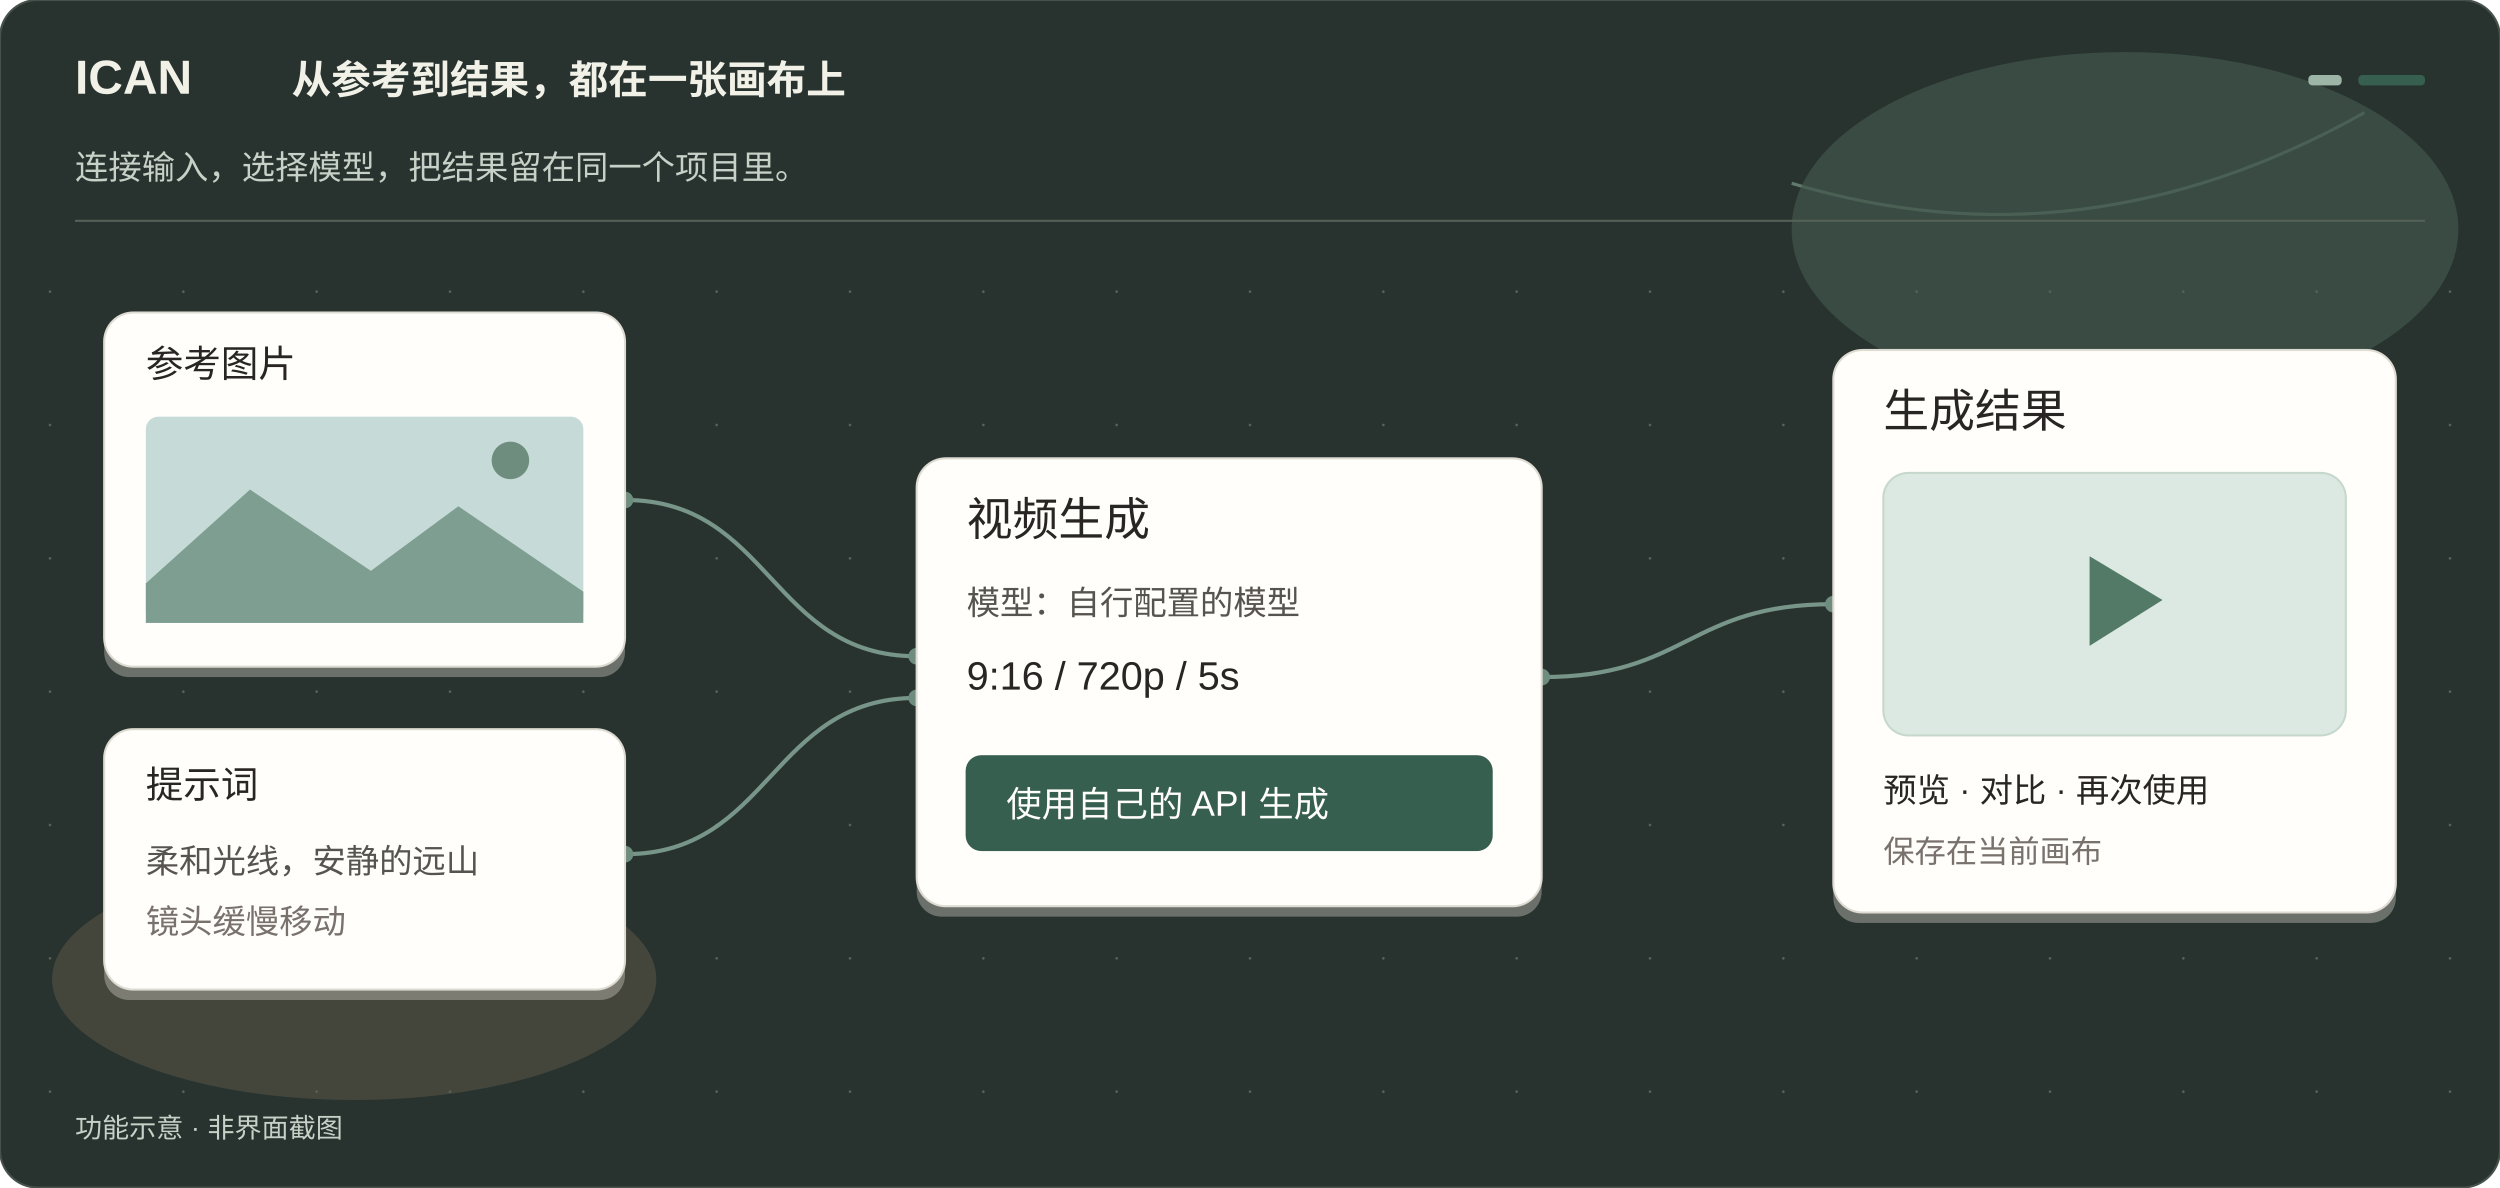
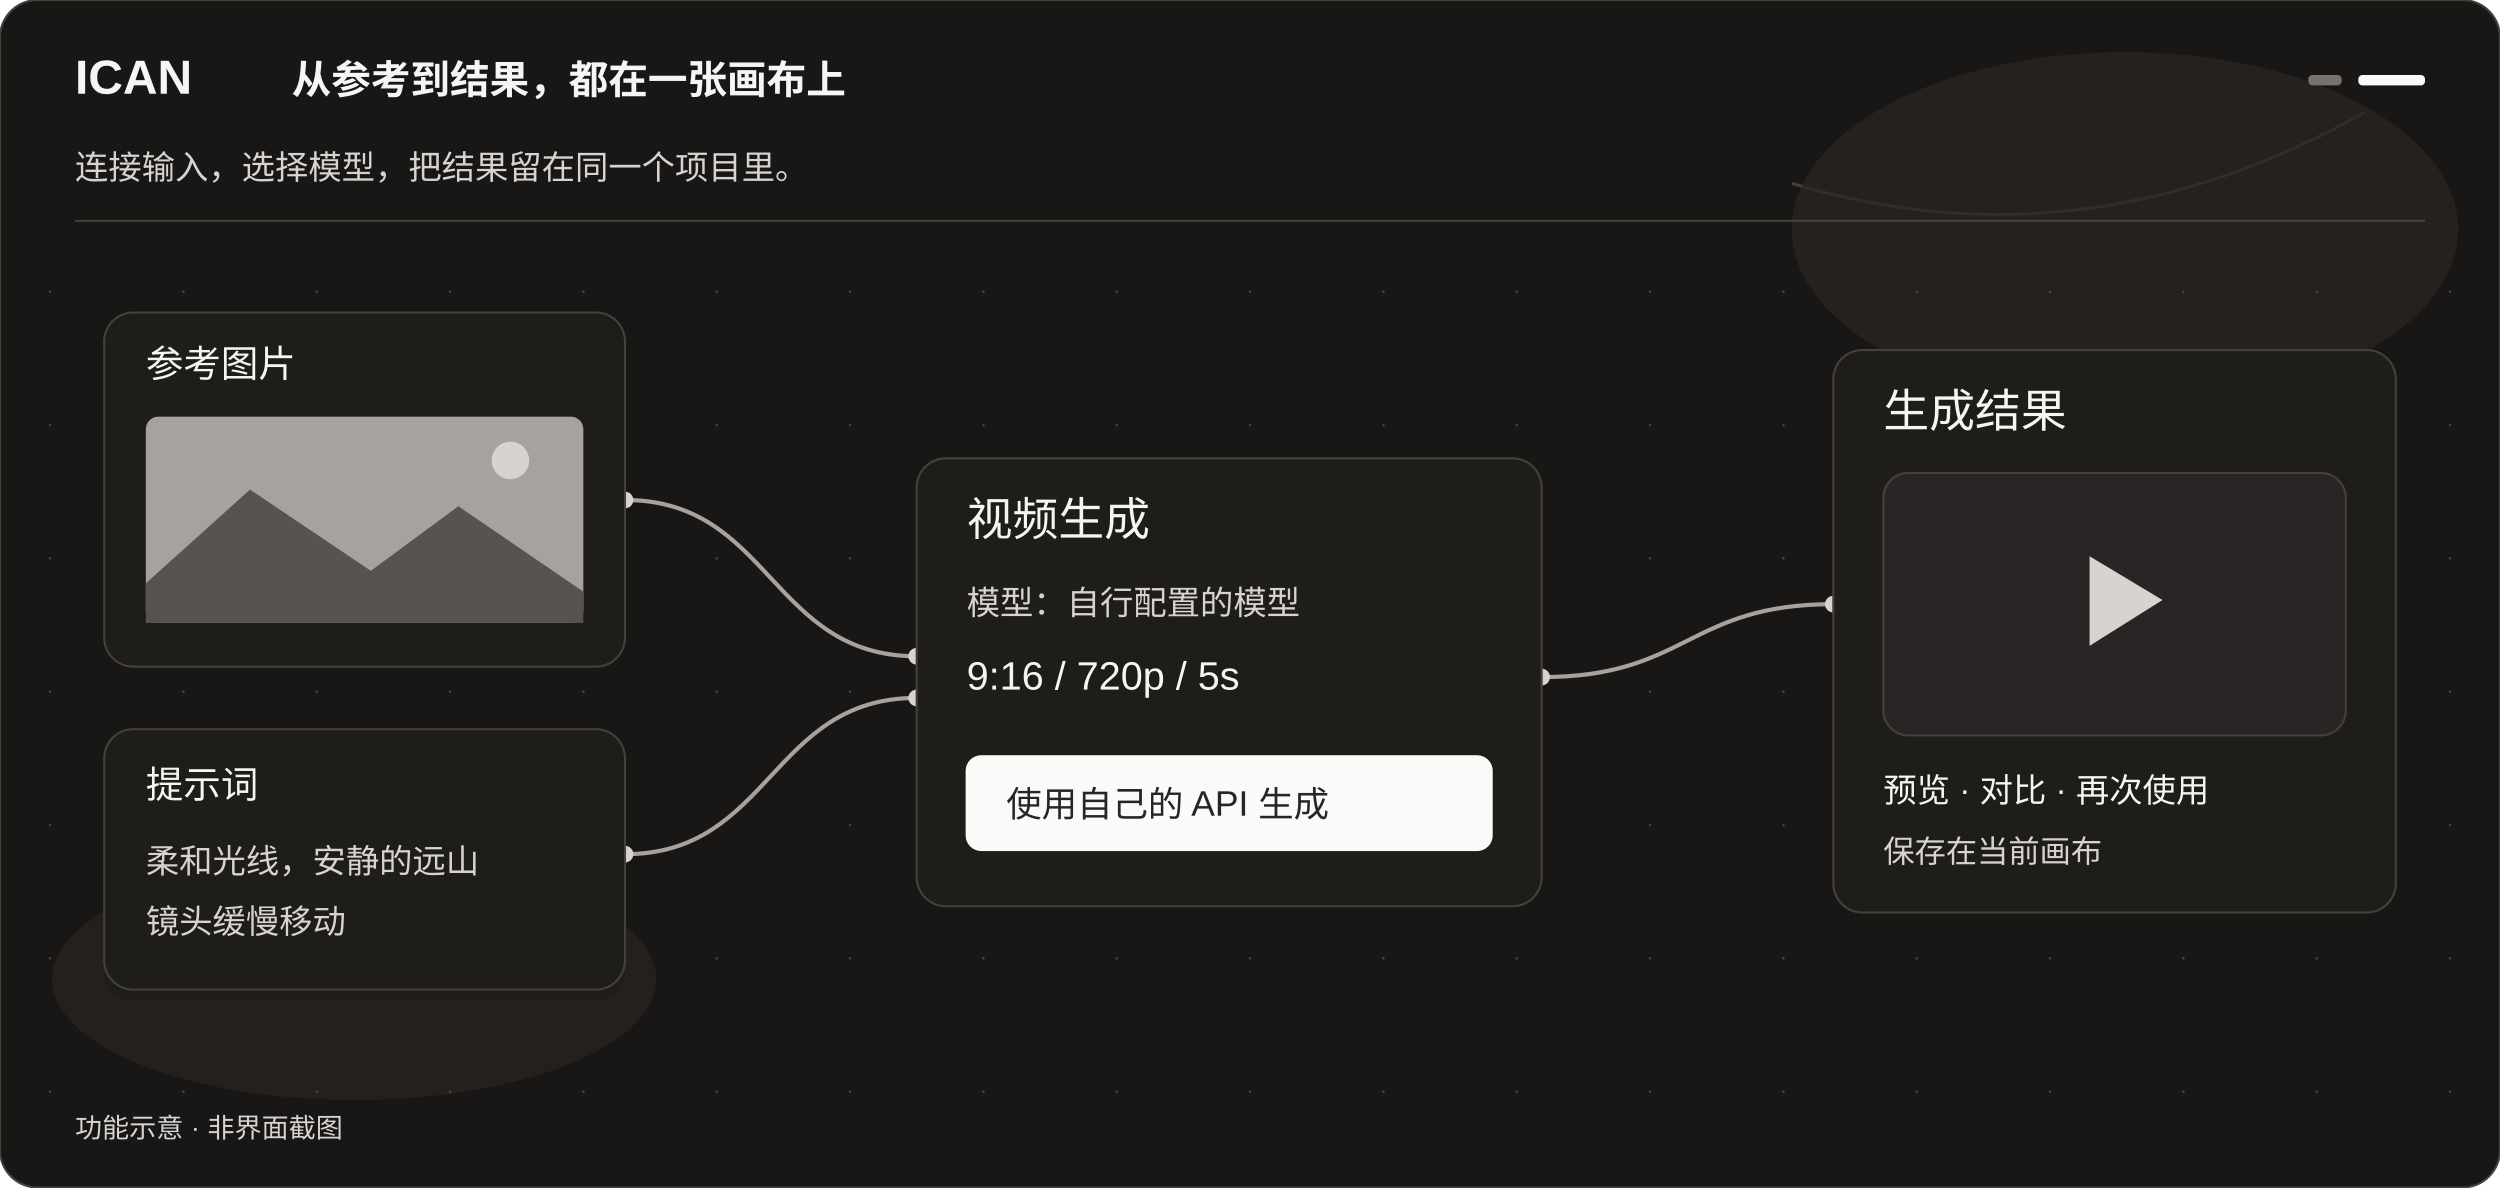
<svg xmlns="http://www.w3.org/2000/svg" width="1200" height="570" viewBox="0 0 1200 570" role="img" aria-labelledby="title desc" font-family="Arial, 'Noto Sans CJK SC', 'Microsoft YaHei', sans-serif">
-   <rect x="0" y="0" width="1200" height="570" rx="18" fill="#28332f" stroke="#45514a" />
-   <path d="M860 88 Q1000 130 1135 54" fill="none" stroke="#617a6b" stroke-width="1.5" />
-   <ellipse cx="170" cy="470" rx="145" ry="58" fill="#535044" opacity=".65" />
-   <ellipse cx="1020" cy="110" rx="160" ry="85" fill="#40564b" opacity=".7" />
-   <g fill="#566258">
+   <rect x="0" y="0" width="1200" height="570" rx="18" fill="#181715" stroke="#44403c" />
+   <path d="M860 88 Q1000 130 1135 54" fill="none" stroke="#44403c" stroke-width="1.5" />
+   <ellipse cx="170" cy="470" rx="145" ry="58" fill="#292524" opacity=".65" />
+   <ellipse cx="1020" cy="110" rx="160" ry="85" fill="#292524" opacity=".7" />
+   <g fill="#44403c">
    <circle cx="24" cy="140" r=".65" />
    <circle cx="24" cy="204" r=".65" />
    <circle cx="24" cy="268" r=".65" />
    <circle cx="24" cy="332" r=".65" />
    <circle cx="24" cy="396" r=".65" />
    <circle cx="24" cy="460" r=".65" />
    <circle cx="24" cy="524" r=".65" />
    <circle cx="88" cy="140" r=".65" />
    <circle cx="88" cy="204" r=".65" />
    <circle cx="88" cy="268" r=".65" />
    <circle cx="88" cy="332" r=".65" />
    <circle cx="88" cy="396" r=".65" />
    <circle cx="88" cy="460" r=".65" />
    <circle cx="88" cy="524" r=".65" />
    <circle cx="152" cy="140" r=".65" />
    <circle cx="152" cy="204" r=".65" />
    <circle cx="152" cy="268" r=".65" />
    <circle cx="152" cy="332" r=".65" />
    <circle cx="152" cy="396" r=".65" />
    <circle cx="152" cy="460" r=".65" />
    <circle cx="152" cy="524" r=".65" />
    <circle cx="216" cy="140" r=".65" />
    <circle cx="216" cy="204" r=".65" />
    <circle cx="216" cy="268" r=".65" />
    <circle cx="216" cy="332" r=".65" />
    <circle cx="216" cy="396" r=".65" />
    <circle cx="216" cy="460" r=".65" />
    <circle cx="216" cy="524" r=".65" />
    <circle cx="280" cy="140" r=".65" />
    <circle cx="280" cy="204" r=".65" />
    <circle cx="280" cy="268" r=".65" />
    <circle cx="280" cy="332" r=".65" />
    <circle cx="280" cy="396" r=".65" />
    <circle cx="280" cy="460" r=".65" />
    <circle cx="280" cy="524" r=".65" />
    <circle cx="344" cy="140" r=".65" />
    <circle cx="344" cy="204" r=".65" />
    <circle cx="344" cy="268" r=".65" />
    <circle cx="344" cy="332" r=".65" />
    <circle cx="344" cy="396" r=".65" />
    <circle cx="344" cy="460" r=".65" />
    <circle cx="344" cy="524" r=".65" />
    <circle cx="408" cy="140" r=".65" />
    <circle cx="408" cy="204" r=".65" />
    <circle cx="408" cy="268" r=".65" />
    <circle cx="408" cy="332" r=".65" />
    <circle cx="408" cy="396" r=".65" />
    <circle cx="408" cy="460" r=".65" />
    <circle cx="408" cy="524" r=".65" />
    <circle cx="472" cy="140" r=".65" />
    <circle cx="472" cy="204" r=".65" />
    <circle cx="472" cy="268" r=".65" />
    <circle cx="472" cy="332" r=".65" />
    <circle cx="472" cy="396" r=".65" />
    <circle cx="472" cy="460" r=".65" />
    <circle cx="472" cy="524" r=".65" />
    <circle cx="536" cy="140" r=".65" />
    <circle cx="536" cy="204" r=".65" />
    <circle cx="536" cy="268" r=".65" />
    <circle cx="536" cy="332" r=".65" />
    <circle cx="536" cy="396" r=".65" />
    <circle cx="536" cy="460" r=".65" />
    <circle cx="536" cy="524" r=".65" />
    <circle cx="600" cy="140" r=".65" />
    <circle cx="600" cy="204" r=".65" />
    <circle cx="600" cy="268" r=".65" />
    <circle cx="600" cy="332" r=".65" />
    <circle cx="600" cy="396" r=".65" />
    <circle cx="600" cy="460" r=".65" />
    <circle cx="600" cy="524" r=".65" />
    <circle cx="664" cy="140" r=".65" />
    <circle cx="664" cy="204" r=".65" />
    <circle cx="664" cy="268" r=".65" />
    <circle cx="664" cy="332" r=".65" />
    <circle cx="664" cy="396" r=".65" />
    <circle cx="664" cy="460" r=".65" />
    <circle cx="664" cy="524" r=".65" />
    <circle cx="728" cy="140" r=".65" />
    <circle cx="728" cy="204" r=".65" />
    <circle cx="728" cy="268" r=".65" />
    <circle cx="728" cy="332" r=".65" />
    <circle cx="728" cy="396" r=".65" />
    <circle cx="728" cy="460" r=".65" />
    <circle cx="728" cy="524" r=".65" />
    <circle cx="792" cy="140" r=".65" />
    <circle cx="792" cy="204" r=".65" />
    <circle cx="792" cy="268" r=".65" />
    <circle cx="792" cy="332" r=".65" />
    <circle cx="792" cy="396" r=".65" />
    <circle cx="792" cy="460" r=".65" />
    <circle cx="792" cy="524" r=".65" />
    <circle cx="856" cy="140" r=".65" />
    <circle cx="856" cy="204" r=".65" />
    <circle cx="856" cy="268" r=".65" />
    <circle cx="856" cy="332" r=".65" />
    <circle cx="856" cy="396" r=".65" />
    <circle cx="856" cy="460" r=".65" />
    <circle cx="856" cy="524" r=".65" />
    <circle cx="920" cy="140" r=".65" />
    <circle cx="920" cy="204" r=".65" />
    <circle cx="920" cy="268" r=".65" />
    <circle cx="920" cy="332" r=".65" />
    <circle cx="920" cy="396" r=".65" />
    <circle cx="920" cy="460" r=".65" />
    <circle cx="920" cy="524" r=".65" />
    <circle cx="984" cy="140" r=".65" />
    <circle cx="984" cy="204" r=".65" />
    <circle cx="984" cy="268" r=".65" />
    <circle cx="984" cy="332" r=".65" />
    <circle cx="984" cy="396" r=".65" />
    <circle cx="984" cy="460" r=".65" />
    <circle cx="984" cy="524" r=".65" />
    <circle cx="1048" cy="140" r=".65" />
    <circle cx="1048" cy="204" r=".65" />
    <circle cx="1048" cy="268" r=".65" />
    <circle cx="1048" cy="332" r=".65" />
    <circle cx="1048" cy="396" r=".65" />
    <circle cx="1048" cy="460" r=".65" />
    <circle cx="1048" cy="524" r=".65" />
    <circle cx="1112" cy="140" r=".65" />
    <circle cx="1112" cy="204" r=".65" />
    <circle cx="1112" cy="268" r=".65" />
    <circle cx="1112" cy="332" r=".65" />
    <circle cx="1112" cy="396" r=".65" />
    <circle cx="1112" cy="460" r=".65" />
    <circle cx="1112" cy="524" r=".65" />
    <circle cx="1176" cy="140" r=".65" />
    <circle cx="1176" cy="204" r=".65" />
    <circle cx="1176" cy="268" r=".65" />
    <circle cx="1176" cy="332" r=".65" />
    <circle cx="1176" cy="396" r=".65" />
    <circle cx="1176" cy="460" r=".65" />
    <circle cx="1176" cy="524" r=".65" />
  </g>
  <g font-family="Arial, 'Noto Sans CJK SC', 'Microsoft YaHei', sans-serif">
-     <path d="M36 106 H1164" stroke="#536157" />
-     <text x="36" y="45" font-size="23" fill="#f1f1e8" font-weight="700">ICAN</text>
-     <text x="140" y="45" font-size="19" fill="#f1f1e8" font-weight="600">从参考到结果，都在一张画布上</text>
-     <text x="36" y="86" font-size="16" fill="#c7d1c8">连接输入，选择模型，把结果留在同一个项目里。</text>
-     <text x="36" y="546" font-size="13" fill="#c7d1c8">功能示意 · 非界面截图</text>
-     <path d="M300 240 C370.0 240 370.0 315 440 315" fill="none" stroke="#78958a" stroke-width="2" />
-     <circle cx="300" cy="240" r="4" fill="#6e8d7f" />
-     <circle cx="440" cy="315" r="4" fill="#6e8d7f" />
-     <path d="M300 410 C370.0 410 370.0 335 440 335" fill="none" stroke="#78958a" stroke-width="2" />
-     <circle cx="300" cy="410" r="4" fill="#6e8d7f" />
-     <circle cx="440" cy="335" r="4" fill="#6e8d7f" />
-     <path d="M740 325 C810.0 325 810.0 290 880 290" fill="none" stroke="#78958a" stroke-width="2" />
-     <circle cx="740" cy="325" r="4" fill="#6e8d7f" />
-     <circle cx="880" cy="290" r="4" fill="#6e8d7f" />
-     <rect x="50" y="155.0" width="250" height="170" rx="12" fill="#d8d6cb" stroke="none" opacity=".38" />
-     <rect x="50" y="150" width="250" height="170" rx="14" fill="#fffefa" stroke="#dedbd2" />
-     <text x="70" y="181" font-size="18" fill="#292524">参考图片</text>
-     <rect x="70" y="200" width="210" height="99" rx="6" fill="#c6dbd7" stroke="none" />
-     <path d="M70 280 120 235 178 274 220 243 280 284 V299 H70Z" fill="#7e9e91" />
-     <circle cx="245" cy="221" r="9" fill="#6e8d7f" />
-     <rect x="50" y="355.0" width="250" height="125" rx="12" fill="#d8d6cb" stroke="none" opacity=".38" />
-     <rect x="50" y="350" width="250" height="125" rx="14" fill="#fffefa" stroke="#dedbd2" />
-     <text x="70" y="383" font-size="18" fill="#292524">提示词</text>
-     <text x="70" y="419" font-size="16" fill="#57534e">柔和光线，安静的远山</text>
-     <text x="70" y="448" font-size="16" fill="#78716c">镜头缓慢移动</text>
-     <rect x="440" y="225.0" width="300" height="215" rx="12" fill="#d8d6cb" stroke="none" opacity=".38" />
-     <rect x="440" y="220" width="300" height="215" rx="14" fill="#fffefa" stroke="#dedbd2" />
-     <text x="464" y="257" font-size="22" fill="#292524">视频生成</text>
-     <text x="464" y="295" font-size="16" fill="#57534e">模型：自行配置的模型</text>
-     <text x="464" y="331" font-size="19" fill="#292524">9:16     /     720p     /     5s</text>
-     <rect x="464" y="363" width="252" height="45" rx="7" fill="#365f50" stroke="#365f50" />
-     <text x="483" y="392" font-size="17" fill="#fffefa">使用自己的 API 生成</text>
-     <rect x="880" y="173.0" width="270" height="270" rx="12" fill="#d8d6cb" stroke="none" opacity=".38" />
-     <rect x="880" y="168" width="270" height="270" rx="14" fill="#fffefa" stroke="#dedbd2" />
-     <text x="904" y="205" font-size="22" fill="#292524">生成结果</text>
-     <rect x="904" y="227" width="222" height="126" rx="12" fill="#dce9e2" stroke="#c6d8cd" />
-     <path d="m1003 267 0 43 35-22Z" fill="#527a66" />
-     <text x="904" y="385" font-size="16" fill="#292524">预览 · 对比 · 再次使用</text>
-     <text x="904" y="414" font-size="15" fill="#78716c">保存在当前画布</text>
-     <rect x="1108" y="36" width="16" height="5" rx="2" fill="#9db5a6" />
-     <rect x="1132" y="36" width="32" height="5" rx="2" fill="#365f50" />
+     <path d="M36 106 H1164" stroke="#44403c" />
+     <text x="36" y="45" font-size="23" fill="#f5f5f4" font-weight="700">ICAN</text>
+     <text x="140" y="45" font-size="19" fill="#f5f5f4" font-weight="600">从参考到结果，都在一张画布上</text>
+     <text x="36" y="86" font-size="16" fill="#d6d3d1">连接输入，选择模型，把结果留在同一个项目里。</text>
+     <text x="36" y="546" font-size="13" fill="#d6d3d1">功能示意 · 非界面截图</text>
+     <path d="M300 240 C370.0 240 370.0 315 440 315" fill="none" stroke="#a8a29e" stroke-width="2" />
+     <circle cx="300" cy="240" r="4" fill="#d6d3d1" />
+     <circle cx="440" cy="315" r="4" fill="#d6d3d1" />
+     <path d="M300 410 C370.0 410 370.0 335 440 335" fill="none" stroke="#a8a29e" stroke-width="2" />
+     <circle cx="300" cy="410" r="4" fill="#d6d3d1" />
+     <circle cx="440" cy="335" r="4" fill="#d6d3d1" />
+     <path d="M740 325 C810.0 325 810.0 290 880 290" fill="none" stroke="#a8a29e" stroke-width="2" />
+     <circle cx="740" cy="325" r="4" fill="#d6d3d1" />
+     <circle cx="880" cy="290" r="4" fill="#d6d3d1" />
+     <rect x="50" y="155.0" width="250" height="170" rx="12" fill="#181715" stroke="none" opacity=".38" />
+     <rect x="50" y="150" width="250" height="170" rx="14" fill="#1f1d1a" stroke="#44403c" />
+     <text x="70" y="181" font-size="18" fill="#f5f5f4">参考图片</text>
+     <rect x="70" y="200" width="210" height="99" rx="6" fill="#a8a29e" stroke="none" />
+     <path d="M70 280 120 235 178 274 220 243 280 284 V299 H70Z" fill="#57534e" />
+     <circle cx="245" cy="221" r="9" fill="#d6d3d1" />
+     <rect x="50" y="355.0" width="250" height="125" rx="12" fill="#181715" stroke="none" opacity=".38" />
+     <rect x="50" y="350" width="250" height="125" rx="14" fill="#1f1d1a" stroke="#44403c" />
+     <text x="70" y="383" font-size="18" fill="#f5f5f4">提示词</text>
+     <text x="70" y="419" font-size="16" fill="#d6d3d1">柔和光线，安静的远山</text>
+     <text x="70" y="448" font-size="16" fill="#d6d3d1">镜头缓慢移动</text>
+     <rect x="440" y="225.0" width="300" height="215" rx="12" fill="#181715" stroke="none" opacity=".38" />
+     <rect x="440" y="220" width="300" height="215" rx="14" fill="#1f1d1a" stroke="#44403c" />
+     <text x="464" y="257" font-size="22" fill="#f5f5f4">视频生成</text>
+     <text x="464" y="295" font-size="16" fill="#d6d3d1">模型：自行配置的模型</text>
+     <text x="464" y="331" font-size="19" fill="#f5f5f4">9:16     /     720p     /     5s</text>
+     <rect x="464" y="363" width="252" height="45" rx="7" fill="#fafaf9" stroke="#fafaf9" />
+     <text x="483" y="392" font-size="17" fill="#292524">使用自己的 API 生成</text>
+     <rect x="880" y="173.0" width="270" height="270" rx="12" fill="#181715" stroke="none" opacity=".38" />
+     <rect x="880" y="168" width="270" height="270" rx="14" fill="#1f1d1a" stroke="#44403c" />
+     <text x="904" y="205" font-size="22" fill="#f5f5f4">生成结果</text>
+     <rect x="904" y="227" width="222" height="126" rx="12" fill="#292524" stroke="#44403c" />
+     <path d="m1003 267 0 43 35-22Z" fill="#d6d3d1" />
+     <text x="904" y="385" font-size="16" fill="#f5f5f4">预览 · 对比 · 再次使用</text>
+     <text x="904" y="414" font-size="15" fill="#d6d3d1">保存在当前画布</text>
+     <rect x="1108" y="36" width="16" height="5" rx="2" fill="#78716c" />
+     <rect x="1132" y="36" width="32" height="5" rx="2" fill="#fafaf9" />
  </g>
</svg>
